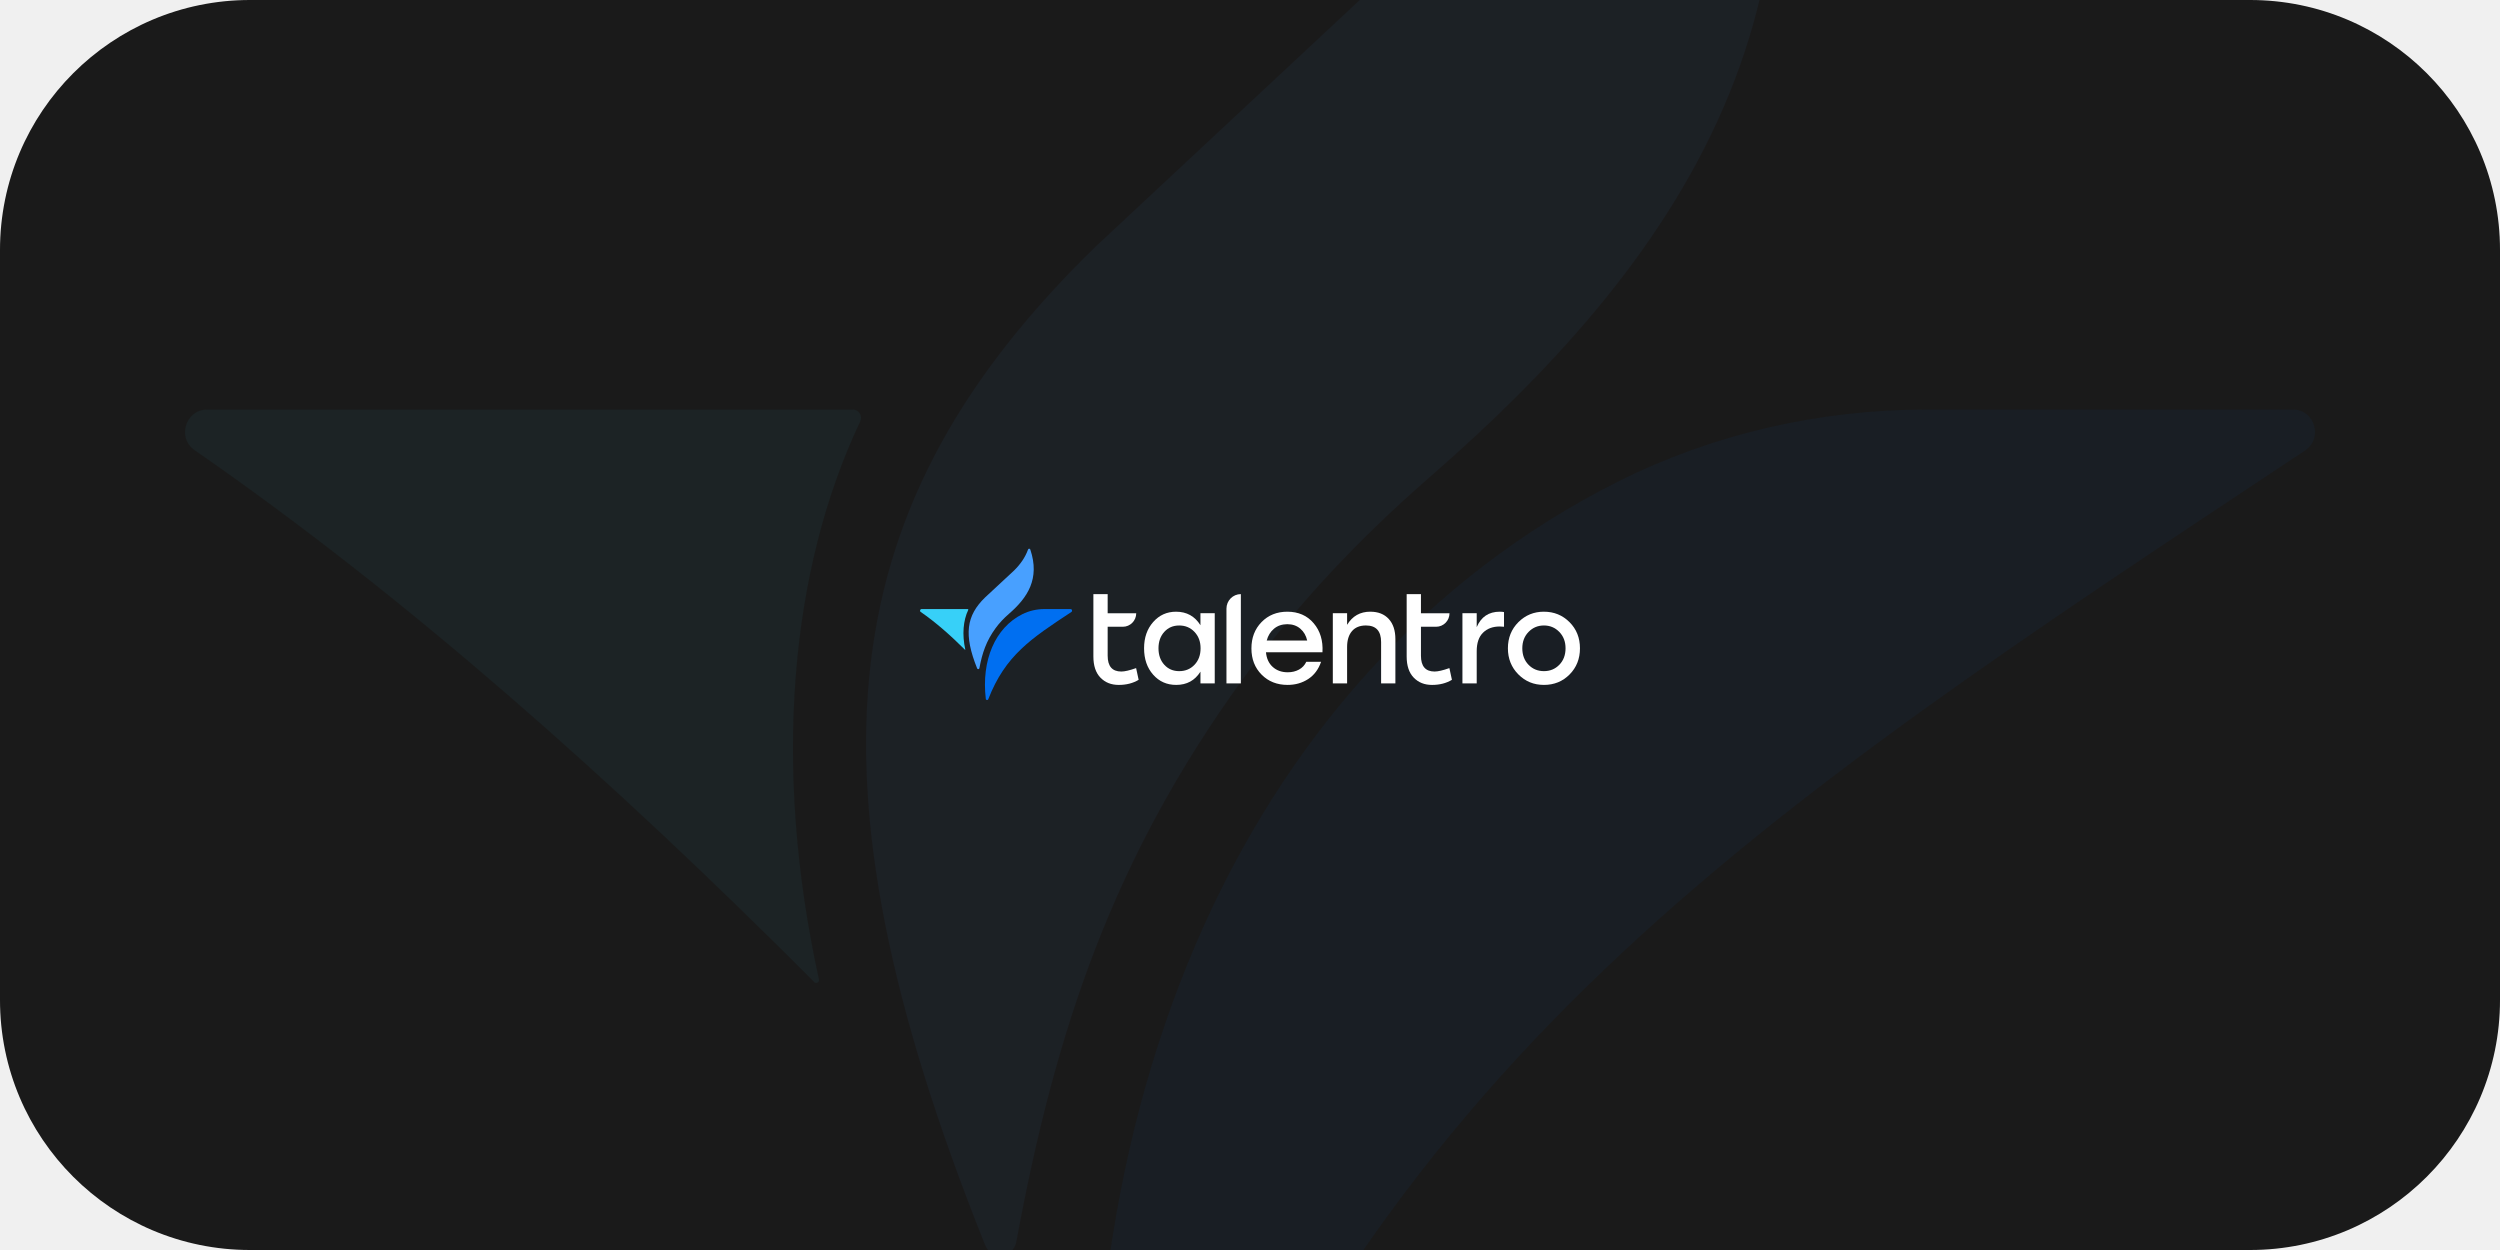
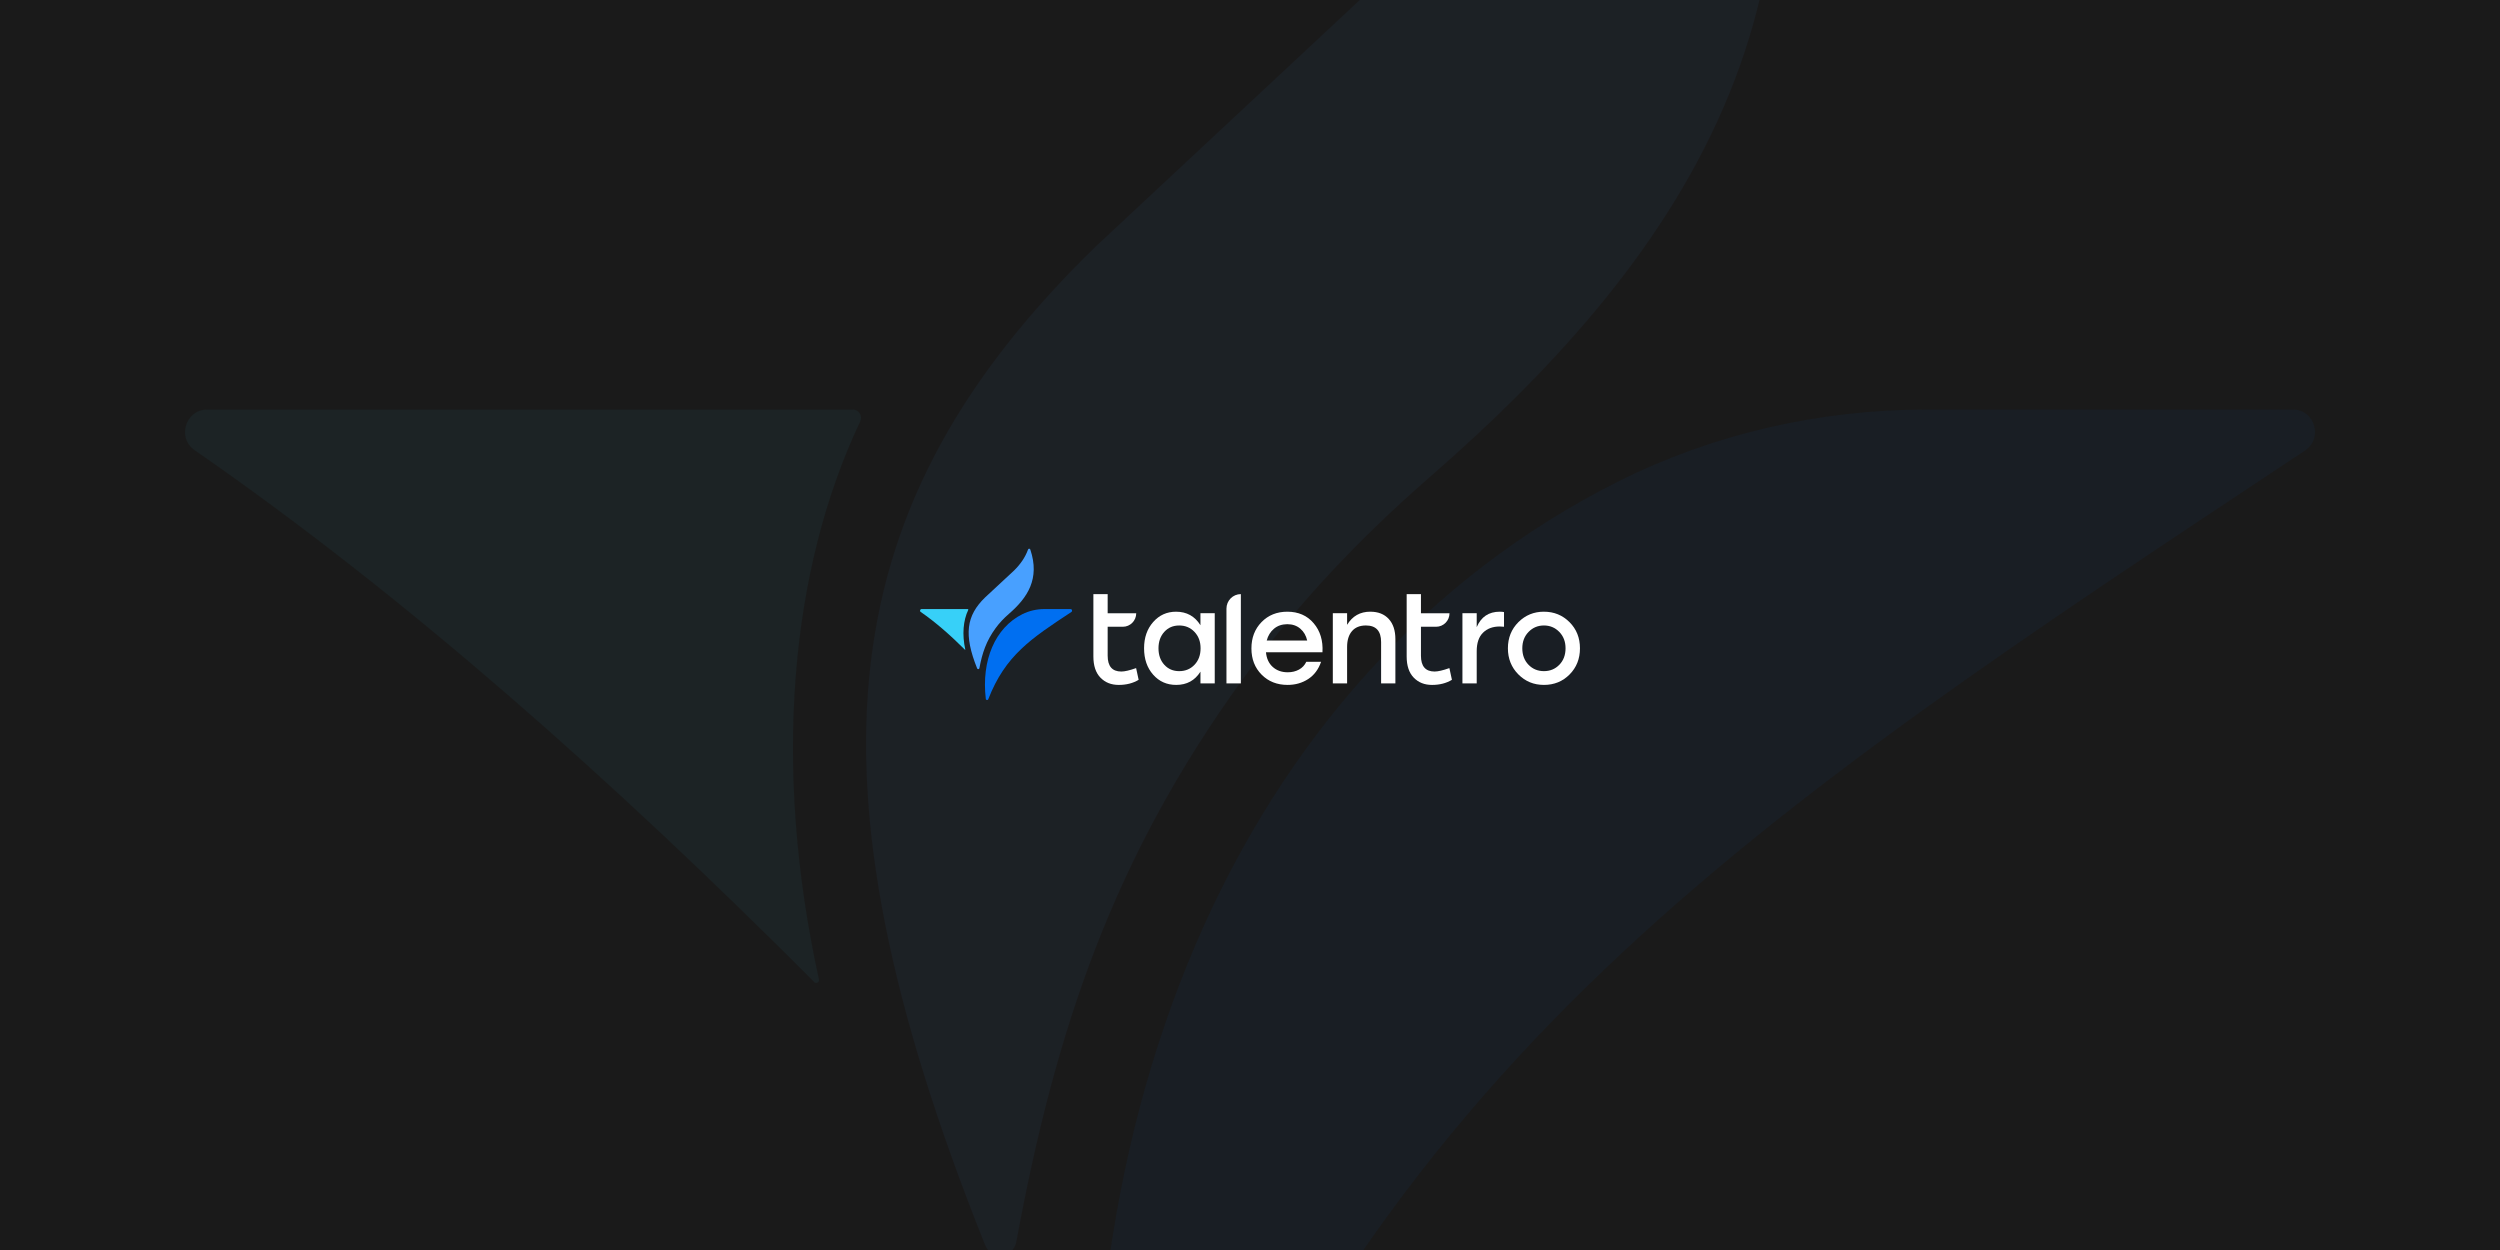
<svg xmlns="http://www.w3.org/2000/svg" width="1000" height="500" viewBox="0 0 1000 500" fill="none">
-   <rect width="1000" height="500" rx="100" fill="#1A1A1A" />
+   <rect width="1000" height="500" fill="#1A1A1A" />
  <mask id="mask0_1078_1474" style="mask-type:alpha" maskUnits="userSpaceOnUse" x="0" y="0" width="1000" height="500">
-     <rect width="1000" height="500" rx="100" fill="white" />
+     <rect width="1000" height="500" fill="white" />
  </mask>
  <g mask="url(#mask0_1078_1474)">
    <g opacity="0.05">
      <path d="M456.319 671.329C552.097 423.434 697.638 328.946 922.008 180.224C929.292 175.393 925.974 163.829 917.175 163.829H770.624C727.929 163.829 685.594 173.417 647.297 192.593C494.904 269.076 417.085 451.246 442.472 669.572C443.337 677.111 453.579 678.428 456.319 671.329Z" fill="#006FF1" />
      <path d="M406.556 496.699C405.33 503.213 396.459 504.164 394.007 497.943C317.702 307.356 333.785 200.718 437.784 99.057L600.635 -52.959C637.344 -89.115 663.885 -128.637 679.319 -171.6C681.483 -177.528 689.777 -177.455 691.796 -171.453C747.113 -6.19 676.074 100.082 571.93 190.838C544.091 215.064 518.56 241.924 496.924 271.932C445.285 343.293 422.278 411.652 406.556 496.626V496.699Z" fill="#48A0FF" />
      <path d="M325.636 392.768C244.715 311.673 162.425 238.629 77.826 180.077C70.686 175.174 74.22 163.829 82.803 163.829H341.214C343.594 163.829 345.108 166.391 344.099 168.586C315.899 228.09 308.976 306.989 327.583 391.743C327.871 392.914 326.501 393.646 325.636 392.841V392.768Z" fill="#37D0F8" />
    </g>
  </g>
  <path d="M395.308 279.692C402.145 262.075 412.535 255.36 428.553 244.792C429.073 244.448 428.836 243.626 428.208 243.626H417.746C414.698 243.626 411.676 244.308 408.942 245.671C398.063 251.106 392.507 264.052 394.32 279.567C394.381 280.102 395.112 280.196 395.308 279.692Z" fill="#006FF1" />
  <path d="M391.756 267.281C391.668 267.744 391.035 267.812 390.86 267.37C385.413 253.826 386.561 246.248 393.985 239.023L405.61 228.22C408.231 225.651 410.126 222.842 411.228 219.789C411.382 219.368 411.974 219.373 412.118 219.8C416.067 231.544 410.996 239.096 403.561 245.546C401.574 247.267 399.751 249.176 398.207 251.309C394.52 256.38 392.878 261.238 391.756 267.276V267.281Z" fill="#48A0FF" />
  <path d="M385.979 259.896C380.202 254.133 374.328 248.942 368.288 244.781C367.779 244.433 368.031 243.626 368.644 243.626H387.091C387.261 243.626 387.369 243.809 387.297 243.965C385.284 248.193 384.79 253.8 386.118 259.823C386.138 259.906 386.041 259.958 385.979 259.901V259.896Z" fill="#37D0F8" />
  <path d="M454.444 267.232L455.456 271.927C453.195 273.29 450.551 273.969 447.516 273.969C444.48 273.969 442.073 273.001 440.185 271.062C438.297 269.122 437.353 266.299 437.353 262.595V237.646H443.066V245.296H454.492C454.492 248.281 452.091 250.704 449.133 250.704H443.066V262.288C443.066 266.504 444.886 268.614 448.527 268.614C449.873 268.614 451.849 268.155 454.444 267.237V267.232Z" fill="white" />
  <path d="M480.183 245.291H485.896V273.353H480.183V268.658C477.96 272.195 474.721 273.964 470.475 273.964C466.732 273.964 463.658 272.596 461.247 269.855C458.835 267.119 457.63 263.607 457.63 259.322C457.63 255.038 458.845 251.569 461.271 248.814C463.697 246.058 466.747 244.681 470.422 244.681C474.668 244.681 477.922 246.483 480.178 250.089V245.291H480.183ZM471.685 268.458C474.145 268.458 476.183 267.608 477.805 265.908C479.422 264.208 480.231 262.014 480.231 259.327C480.231 256.64 479.422 254.491 477.805 252.771C476.188 251.056 474.15 250.196 471.685 250.196C469.221 250.196 467.27 251.046 465.72 252.747C464.171 254.447 463.396 256.64 463.396 259.327C463.396 262.014 464.171 264.208 465.72 265.908C467.27 267.608 469.26 268.458 471.685 268.458Z" fill="white" />
  <path d="M490.583 273.353V243.454C490.583 240.245 493.163 237.641 496.344 237.641V273.353H490.583Z" fill="white" />
  <path d="M514.932 244.681C519.347 244.681 522.862 246.22 525.472 249.297C528.087 252.375 529.253 256.244 528.987 260.905H506.386C506.623 263.421 507.533 265.385 509.117 266.797C510.7 268.209 512.69 268.912 515.082 268.912C516.767 268.912 518.268 268.556 519.58 267.843C520.897 267.129 521.87 266.089 522.514 264.73H528.43C527.384 267.759 525.666 270.056 523.274 271.619C520.882 273.182 518.132 273.964 515.033 273.964C510.821 273.964 507.354 272.596 504.643 269.855C501.927 267.119 500.571 263.622 500.571 259.371C500.571 255.121 501.917 251.608 504.614 248.838C507.311 246.068 510.748 244.681 514.927 244.681H514.932ZM514.932 249.678C512.806 249.678 511.029 250.284 509.596 251.491C508.163 252.698 507.195 254.271 506.691 256.21H522.872C522.431 254.237 521.516 252.659 520.117 251.467C518.718 250.274 516.989 249.678 514.936 249.678H514.932Z" fill="white" />
  <path d="M548.146 244.681C551.278 244.681 553.733 245.653 555.5 247.588C557.272 249.527 558.154 252.214 558.154 255.648V273.353H552.44V256.821C552.44 252.4 550.417 250.187 546.374 250.187C543.948 250.187 542.084 250.944 540.786 252.458C539.489 253.973 538.84 256.088 538.84 258.809V273.348H533.127V245.286H538.84V249.928C540.965 246.425 544.064 244.671 548.146 244.671V244.681Z" fill="white" />
  <path d="M579.757 267.232L580.769 271.927C578.508 273.29 575.865 273.969 572.829 273.969C569.793 273.969 567.387 273.001 565.498 271.062C563.61 269.122 562.666 266.299 562.666 262.595V237.646H568.379V245.296H579.806C579.806 248.281 577.404 250.704 574.446 250.704H568.379V262.288C568.379 266.504 570.2 268.614 573.841 268.614C575.187 268.614 577.162 268.155 579.757 267.237V267.232Z" fill="white" />
  <path d="M599.933 244.681C600.64 244.681 601.196 244.734 601.603 244.832V250.7C600.93 250.631 600.354 250.597 599.884 250.597C597.12 250.597 594.897 251.423 593.212 253.074C591.527 254.725 590.685 257.197 590.685 260.495V273.353H584.972V245.291H590.685V250.851C592.438 246.737 595.522 244.676 599.938 244.676L599.933 244.681Z" fill="white" />
  <path d="M617.571 244.681C621.614 244.681 625.027 246.078 627.811 248.863C630.59 251.652 631.985 255.136 631.985 259.322C631.985 263.509 630.6 266.992 627.84 269.782C625.076 272.572 621.653 273.964 617.576 273.964C613.499 273.964 610.12 272.562 607.336 269.753C604.557 266.948 603.162 263.47 603.162 259.317C603.162 255.165 604.561 251.647 607.36 248.858C610.158 246.068 613.562 244.676 617.571 244.676V244.681ZM623.715 252.766C622.045 251.051 619.997 250.191 617.571 250.191C615.145 250.191 613.097 251.051 611.427 252.766C609.757 254.486 608.924 256.67 608.924 259.322C608.924 261.975 609.752 264.203 611.403 265.903C613.054 267.603 615.111 268.453 617.571 268.453C620.031 268.453 622.088 267.603 623.739 265.903C625.39 264.203 626.218 262.009 626.218 259.322C626.218 256.635 625.386 254.486 623.715 252.766Z" fill="white" />
</svg>
